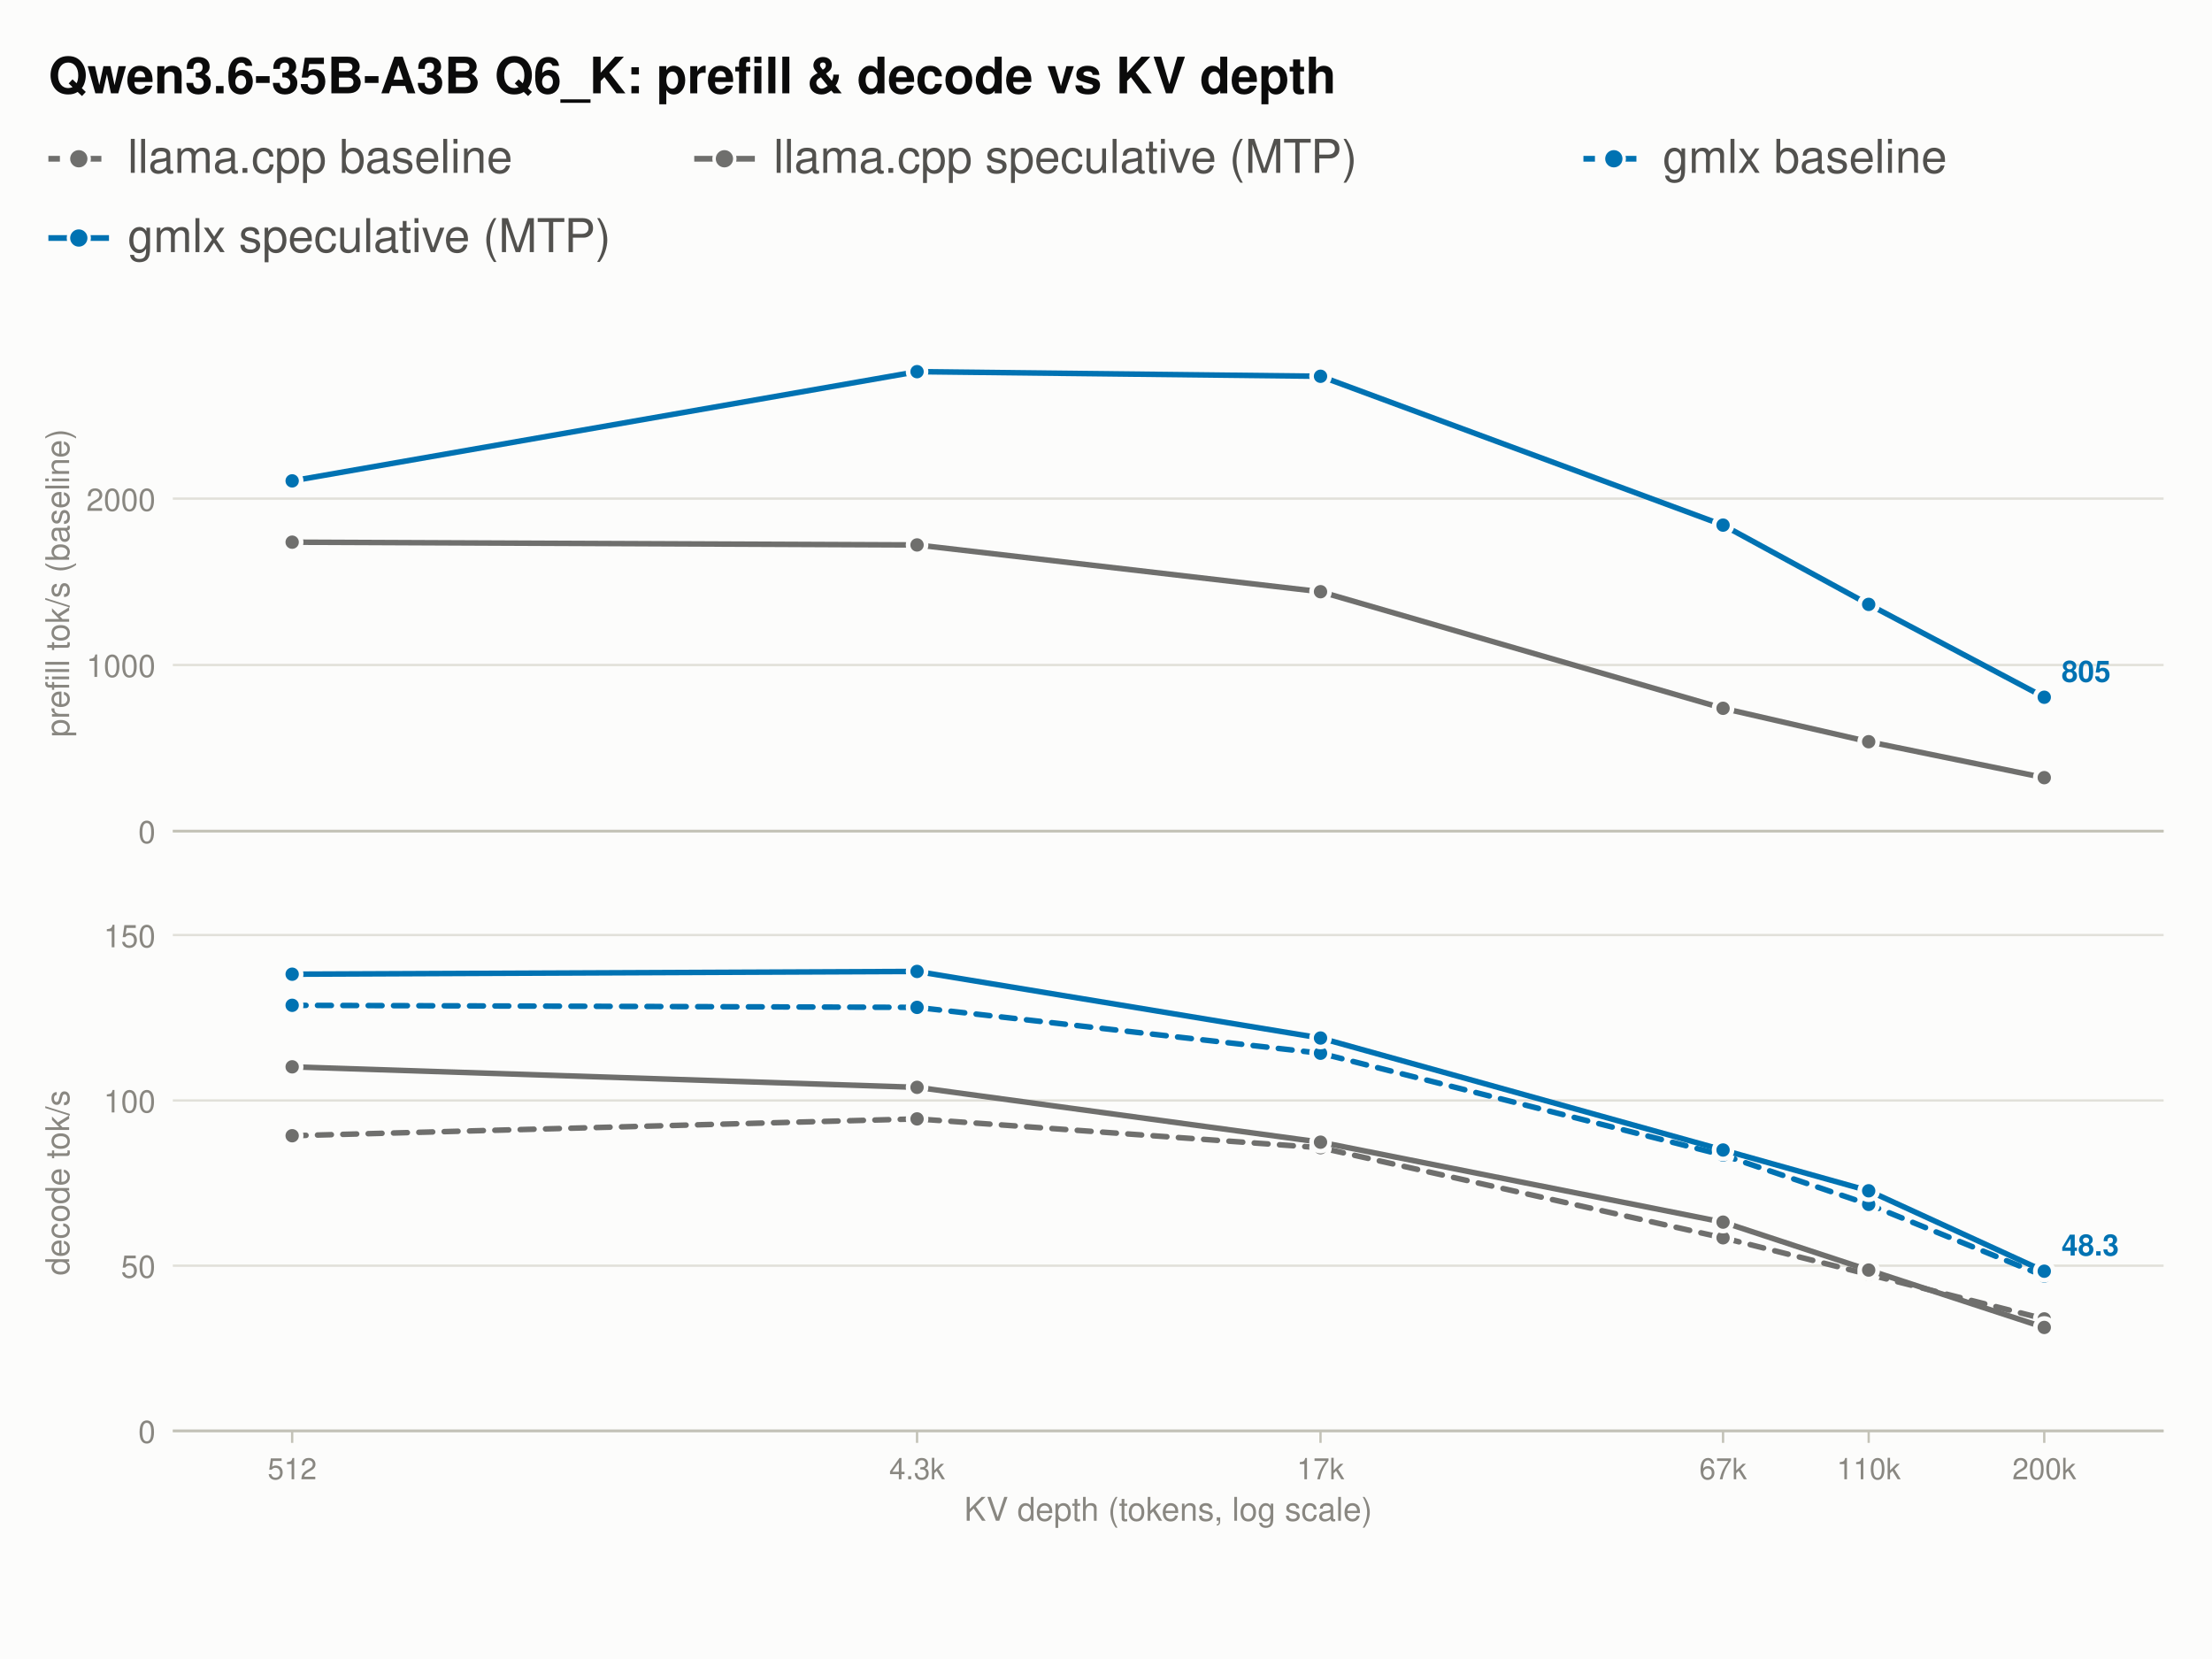
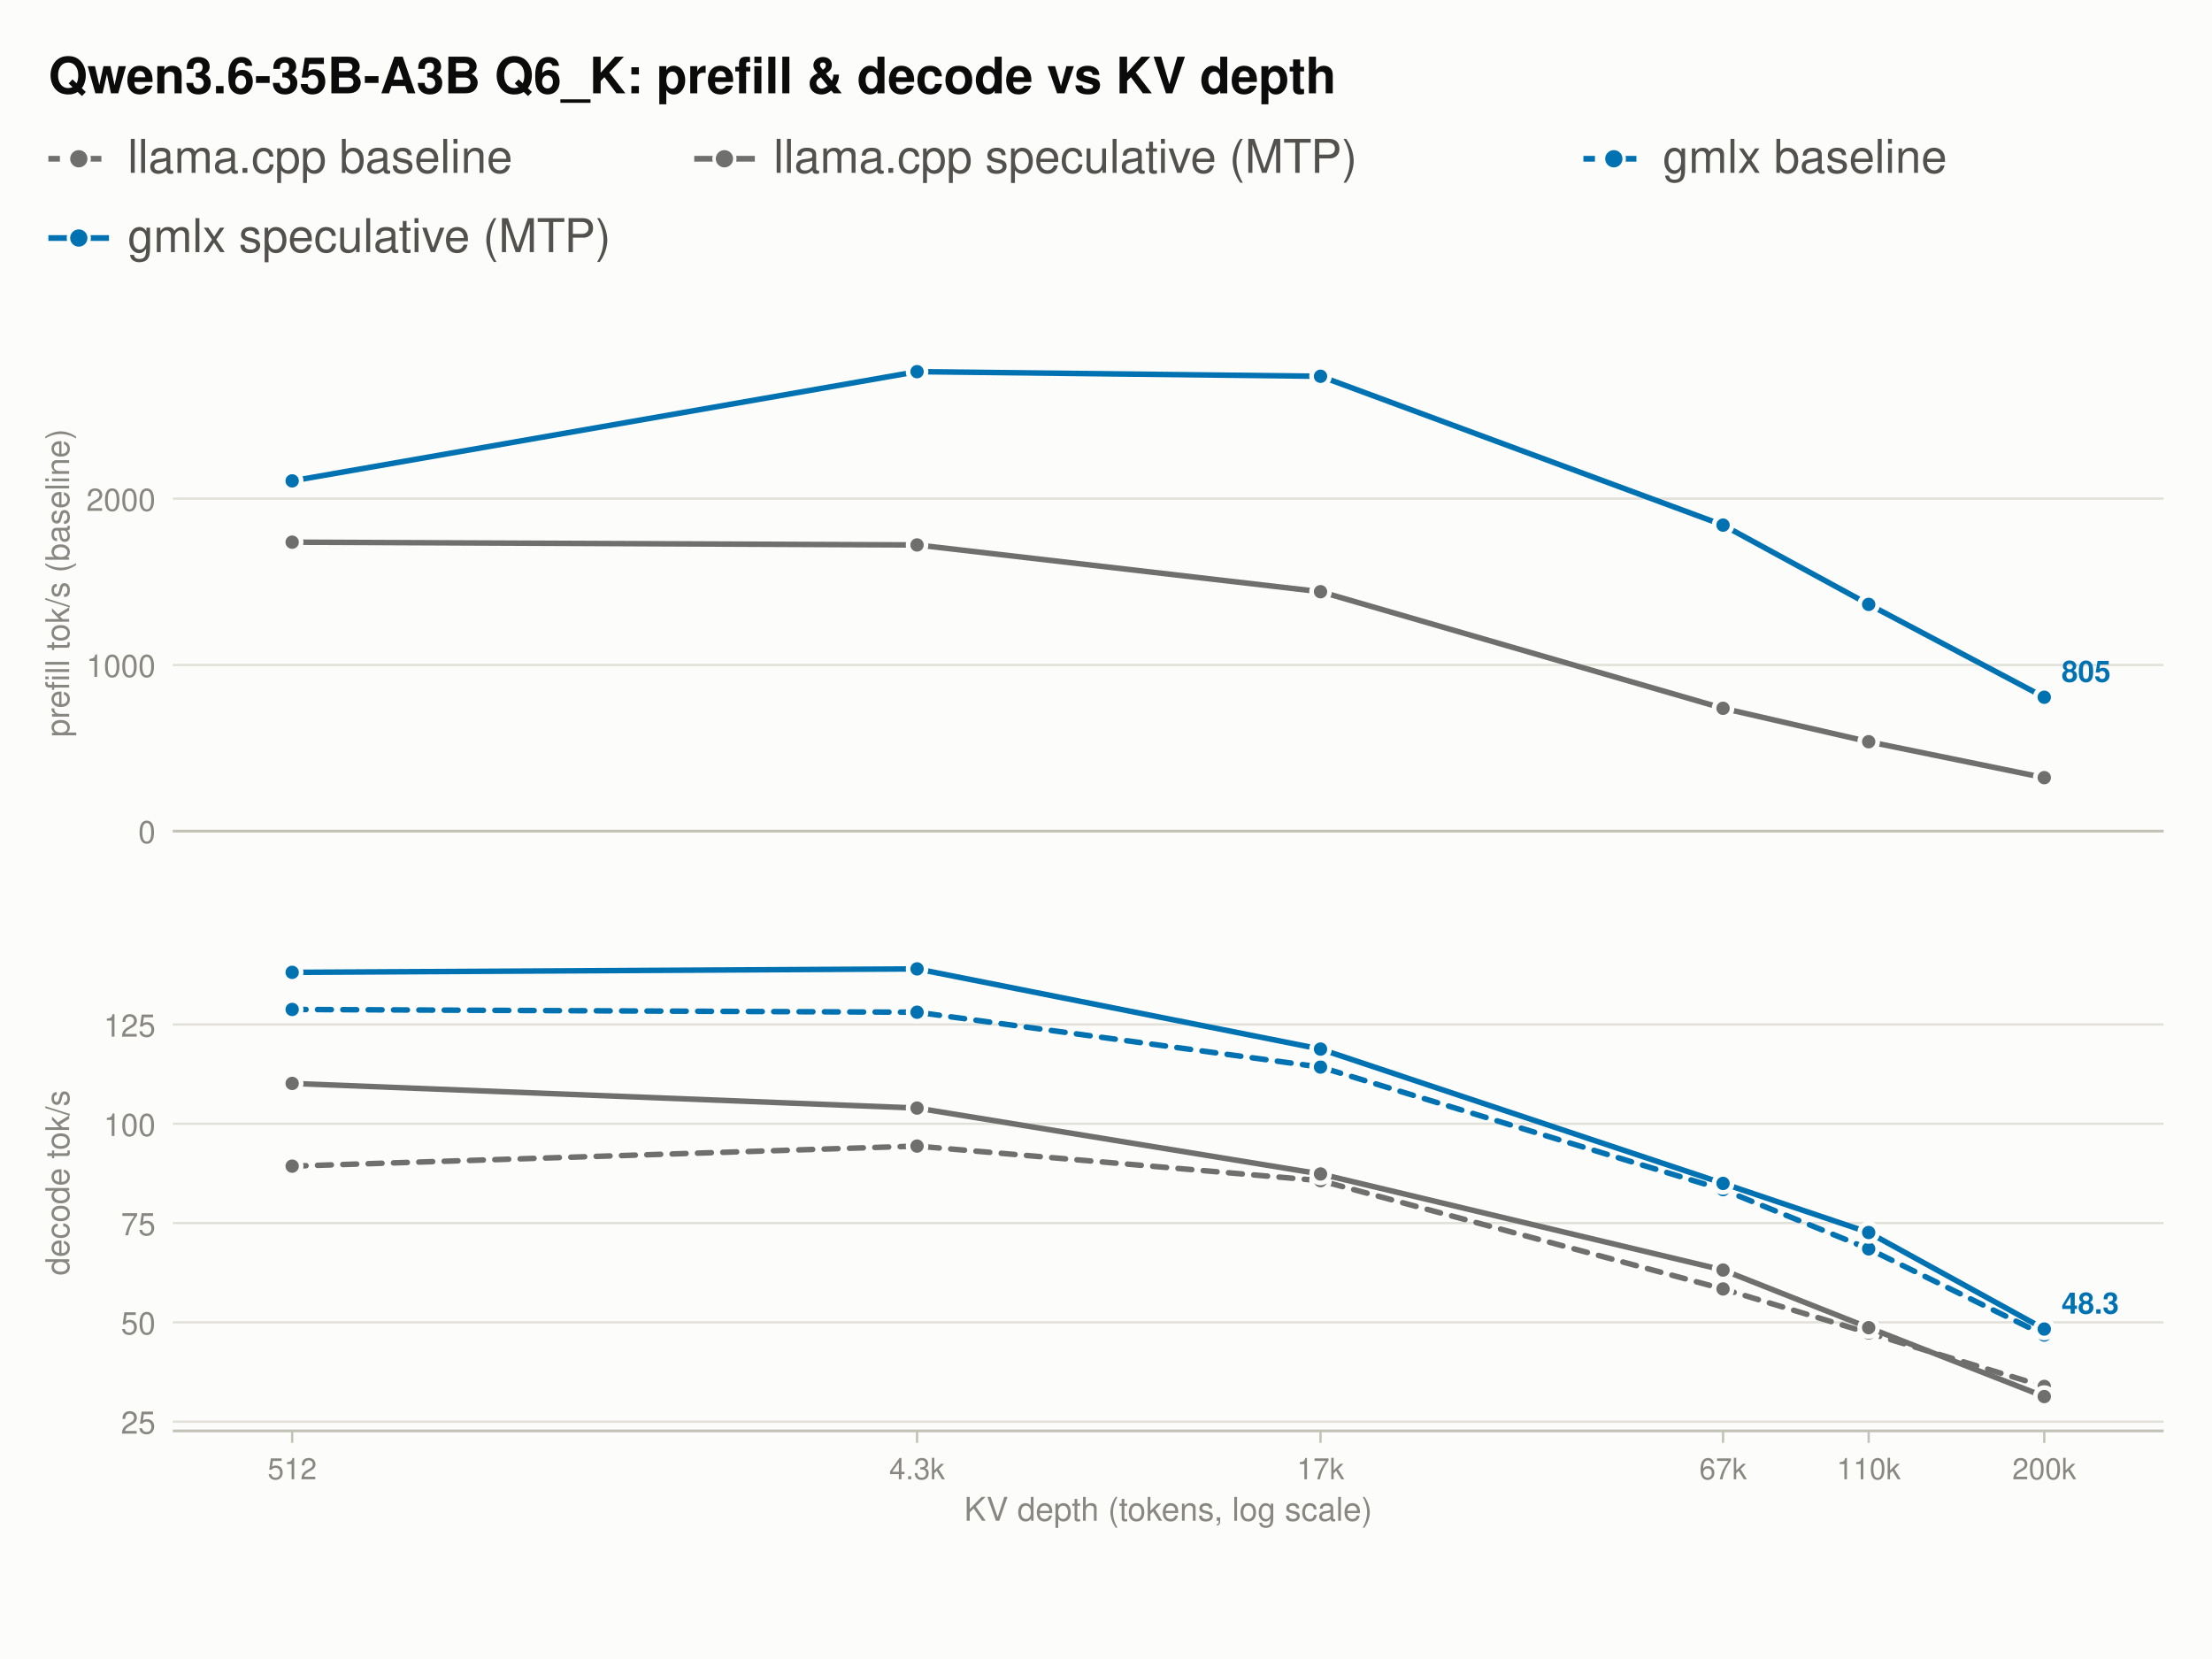
<svg xmlns="http://www.w3.org/2000/svg" width="960" height="720" viewBox="0 0 960 720" font-family="system-ui, -apple-system, 'Segoe UI', Helvetica, Arial, sans-serif">
  <rect x="0" y="0" width="960" height="720" fill="#fcfcfb" />
  <text x="21.0" y="40.5" font-size="21.8" fill="#0b0b0b" font-weight="600">Qwen3.6-35B-A3B Q6_K: prefill &amp; decode vs KV depth</text>
  <line x1="21.0" y1="68.9" x2="47.3" y2="68.9" stroke="#6f6f6d" stroke-width="2.5" stroke-dasharray="5,4" />
  <circle cx="34.2" cy="68.9" r="4.5" fill="#6f6f6d" stroke="#fcfcfb" stroke-width="1.5" />
  <text x="55.4" y="75.0" font-size="20.2" fill="#52514e">llama.cpp baseline</text>
  <line x1="301.3" y1="68.9" x2="327.6" y2="68.9" stroke="#6f6f6d" stroke-width="2.5" />
  <circle cx="314.4" cy="68.9" r="4.5" fill="#6f6f6d" stroke="#fcfcfb" stroke-width="1.5" />
  <text x="335.7" y="75.0" font-size="20.2" fill="#52514e">llama.cpp speculative (MTP)</text>
  <line x1="687.2" y1="68.9" x2="713.5" y2="68.9" stroke="#0072b2" stroke-width="2.5" stroke-dasharray="5,4" />
  <circle cx="700.4" cy="68.9" r="4.5" fill="#0072b2" stroke="#fcfcfb" stroke-width="1.5" />
  <text x="721.6" y="75.0" font-size="20.2" fill="#52514e">gmlx baseline</text>
  <line x1="21.0" y1="103.3" x2="47.3" y2="103.3" stroke="#0072b2" stroke-width="2.5" />
  <circle cx="34.2" cy="103.3" r="4.5" fill="#0072b2" stroke="#fcfcfb" stroke-width="1.5" />
  <text x="55.4" y="109.4" font-size="20.2" fill="#52514e">gmlx speculative (MTP)</text>
  <line x1="75.0" y1="360.7" x2="939.0" y2="360.7" stroke="#e1e0d9" stroke-width="1.0" />
  <text x="67.5" y="365.9" font-size="13.5" fill="#898781" text-anchor="end" style="font-variant-numeric: tabular-nums">0</text>
  <line x1="75.0" y1="288.6" x2="939.0" y2="288.6" stroke="#e1e0d9" stroke-width="1.0" />
  <text x="67.5" y="293.8" font-size="13.5" fill="#898781" text-anchor="end" style="font-variant-numeric: tabular-nums">1000</text>
  <line x1="75.0" y1="216.4" x2="939.0" y2="216.4" stroke="#e1e0d9" stroke-width="1.0" />
  <text x="67.5" y="221.7" font-size="13.5" fill="#898781" text-anchor="end" style="font-variant-numeric: tabular-nums">2000</text>
  <line x1="75.0" y1="360.7" x2="939.0" y2="360.7" stroke="#c3c2b7" stroke-width="1.2" />
  <line x1="126.8" y1="360.7" x2="126.8" y2="360.7" stroke="#c3c2b7" stroke-width="1.0" />
  <line x1="398.0" y1="360.7" x2="398.0" y2="360.7" stroke="#c3c2b7" stroke-width="1.0" />
  <line x1="573.1" y1="360.7" x2="573.1" y2="360.7" stroke="#c3c2b7" stroke-width="1.0" />
  <line x1="747.8" y1="360.7" x2="747.8" y2="360.7" stroke="#c3c2b7" stroke-width="1.0" />
  <line x1="811.0" y1="360.7" x2="811.0" y2="360.7" stroke="#c3c2b7" stroke-width="1.0" />
  <line x1="887.2" y1="360.7" x2="887.2" y2="360.7" stroke="#c3c2b7" stroke-width="1.0" />
  <path d="M126.8,235.3 L398.0,236.5 L573.1,256.8 L747.8,307.4 L811.0,321.9 L887.2,337.5" fill="none" stroke="#6f6f6d" stroke-width="2.4" stroke-linejoin="round" stroke-linecap="round" />
  <circle cx="126.8" cy="235.3" r="3.9" fill="#6f6f6d" stroke="#fcfcfb" stroke-width="2.0" />
  <circle cx="398.0" cy="236.5" r="3.9" fill="#6f6f6d" stroke="#fcfcfb" stroke-width="2.0" />
  <circle cx="573.1" cy="256.8" r="3.9" fill="#6f6f6d" stroke="#fcfcfb" stroke-width="2.0" />
  <circle cx="747.8" cy="307.4" r="3.9" fill="#6f6f6d" stroke="#fcfcfb" stroke-width="2.0" />
  <circle cx="811.0" cy="321.9" r="3.9" fill="#6f6f6d" stroke="#fcfcfb" stroke-width="2.0" />
  <circle cx="887.2" cy="337.5" r="3.9" fill="#6f6f6d" stroke="#fcfcfb" stroke-width="2.0" />
  <path d="M126.8,208.7 L398.0,161.3 L573.1,163.3 L747.8,227.9 L811.0,262.3 L887.2,302.6" fill="none" stroke="#0072b2" stroke-width="2.4" stroke-linejoin="round" stroke-linecap="round" />
  <circle cx="126.8" cy="208.7" r="3.9" fill="#0072b2" stroke="#fcfcfb" stroke-width="2.0" />
  <circle cx="398.0" cy="161.3" r="3.9" fill="#0072b2" stroke="#fcfcfb" stroke-width="2.0" />
  <circle cx="573.1" cy="163.3" r="3.9" fill="#0072b2" stroke="#fcfcfb" stroke-width="2.0" />
  <circle cx="747.8" cy="227.9" r="3.9" fill="#0072b2" stroke="#fcfcfb" stroke-width="2.0" />
  <circle cx="811.0" cy="262.3" r="3.9" fill="#0072b2" stroke="#fcfcfb" stroke-width="2.0" />
  <circle cx="887.2" cy="302.6" r="3.9" fill="#0072b2" stroke="#fcfcfb" stroke-width="2.0" />
  <text x="894.7" y="295.9" font-size="12.8" fill="#0072b2" font-weight="600" style="font-variant-numeric: tabular-nums">805</text>
  <text x="30.0" y="253.0" font-size="14.2" fill="#898781" text-anchor="middle" transform="rotate(-90.0 30.0 253.0)">prefill tok/s (baseline)</text>
-   <line x1="75.0" y1="621.0" x2="939.0" y2="621.0" stroke="#e1e0d9" stroke-width="1.0" />
-   <text x="67.5" y="626.2" font-size="13.5" fill="#898781" text-anchor="end" style="font-variant-numeric: tabular-nums">0</text>
-   <line x1="75.0" y1="549.3" x2="939.0" y2="549.3" stroke="#e1e0d9" stroke-width="1.0" />
-   <text x="67.5" y="554.5" font-size="13.5" fill="#898781" text-anchor="end" style="font-variant-numeric: tabular-nums">50</text>
-   <line x1="75.0" y1="477.6" x2="939.0" y2="477.6" stroke="#e1e0d9" stroke-width="1.0" />
-   <text x="67.5" y="482.8" font-size="13.5" fill="#898781" text-anchor="end" style="font-variant-numeric: tabular-nums">100</text>
-   <line x1="75.0" y1="405.8" x2="939.0" y2="405.8" stroke="#e1e0d9" stroke-width="1.0" />
-   <text x="67.5" y="411.1" font-size="13.5" fill="#898781" text-anchor="end" style="font-variant-numeric: tabular-nums">150</text>
+   <line x1="75.0" y1="617.0" x2="939.0" y2="617.0" stroke="#e1e0d9" stroke-width="1.0" />
+   <text x="67.5" y="622.2" font-size="13.5" fill="#898781" text-anchor="end" style="font-variant-numeric: tabular-nums">25</text>
+   <line x1="75.0" y1="573.9" x2="939.0" y2="573.9" stroke="#e1e0d9" stroke-width="1.0" />
+   <text x="67.5" y="579.1" font-size="13.5" fill="#898781" text-anchor="end" style="font-variant-numeric: tabular-nums">50</text>
+   <line x1="75.0" y1="530.8" x2="939.0" y2="530.8" stroke="#e1e0d9" stroke-width="1.0" />
+   <text x="67.5" y="536.1" font-size="13.5" fill="#898781" text-anchor="end" style="font-variant-numeric: tabular-nums">75</text>
+   <line x1="75.0" y1="487.7" x2="939.0" y2="487.7" stroke="#e1e0d9" stroke-width="1.0" />
+   <text x="67.5" y="493.0" font-size="13.5" fill="#898781" text-anchor="end" style="font-variant-numeric: tabular-nums">100</text>
+   <line x1="75.0" y1="444.6" x2="939.0" y2="444.6" stroke="#e1e0d9" stroke-width="1.0" />
+   <text x="67.5" y="449.9" font-size="13.5" fill="#898781" text-anchor="end" style="font-variant-numeric: tabular-nums">125</text>
  <line x1="75.0" y1="621.0" x2="939.0" y2="621.0" stroke="#c3c2b7" stroke-width="1.2" />
  <line x1="126.8" y1="621.0" x2="126.8" y2="626.2" stroke="#c3c2b7" stroke-width="1.0" />
  <text x="126.8" y="642.0" font-size="12.8" fill="#898781" text-anchor="middle" style="font-variant-numeric: tabular-nums">512</text>
  <line x1="398.0" y1="621.0" x2="398.0" y2="626.2" stroke="#c3c2b7" stroke-width="1.0" />
  <text x="398.0" y="642.0" font-size="12.8" fill="#898781" text-anchor="middle" style="font-variant-numeric: tabular-nums">4.3k</text>
  <line x1="573.1" y1="621.0" x2="573.1" y2="626.2" stroke="#c3c2b7" stroke-width="1.0" />
  <text x="573.1" y="642.0" font-size="12.8" fill="#898781" text-anchor="middle" style="font-variant-numeric: tabular-nums">17k</text>
  <line x1="747.8" y1="621.0" x2="747.8" y2="626.2" stroke="#c3c2b7" stroke-width="1.0" />
  <text x="747.8" y="642.0" font-size="12.8" fill="#898781" text-anchor="middle" style="font-variant-numeric: tabular-nums">67k</text>
  <line x1="811.0" y1="621.0" x2="811.0" y2="626.2" stroke="#c3c2b7" stroke-width="1.0" />
  <text x="811.0" y="642.0" font-size="12.8" fill="#898781" text-anchor="middle" style="font-variant-numeric: tabular-nums">110k</text>
  <line x1="887.2" y1="621.0" x2="887.2" y2="626.2" stroke="#c3c2b7" stroke-width="1.0" />
  <text x="887.2" y="642.0" font-size="12.8" fill="#898781" text-anchor="middle" style="font-variant-numeric: tabular-nums">200k</text>
-   <path d="M126.8,492.9 L398.0,485.6 L573.1,498.1 L747.8,537.2 L811.0,553.1 L887.2,572.4" fill="none" stroke="#6f6f6d" stroke-width="2.4" stroke-dasharray="6,5" stroke-linejoin="round" stroke-linecap="round" />
-   <circle cx="126.8" cy="492.9" r="3.9" fill="#6f6f6d" stroke="#fcfcfb" stroke-width="2.0" />
-   <circle cx="398.0" cy="485.6" r="3.9" fill="#6f6f6d" stroke="#fcfcfb" stroke-width="2.0" />
-   <circle cx="573.1" cy="498.1" r="3.9" fill="#6f6f6d" stroke="#fcfcfb" stroke-width="2.0" />
-   <circle cx="747.8" cy="537.2" r="3.9" fill="#6f6f6d" stroke="#fcfcfb" stroke-width="2.0" />
-   <circle cx="811.0" cy="553.1" r="3.9" fill="#6f6f6d" stroke="#fcfcfb" stroke-width="2.0" />
-   <circle cx="887.2" cy="572.4" r="3.9" fill="#6f6f6d" stroke="#fcfcfb" stroke-width="2.0" />
-   <path d="M126.8,463.0 L398.0,471.9 L573.1,495.7 L747.8,530.4 L811.0,551.2 L887.2,576.1" fill="none" stroke="#6f6f6d" stroke-width="2.4" stroke-linejoin="round" stroke-linecap="round" />
-   <circle cx="126.8" cy="463.0" r="3.9" fill="#6f6f6d" stroke="#fcfcfb" stroke-width="2.0" />
-   <circle cx="398.0" cy="471.9" r="3.9" fill="#6f6f6d" stroke="#fcfcfb" stroke-width="2.0" />
-   <circle cx="573.1" cy="495.7" r="3.9" fill="#6f6f6d" stroke="#fcfcfb" stroke-width="2.0" />
-   <circle cx="747.8" cy="530.4" r="3.9" fill="#6f6f6d" stroke="#fcfcfb" stroke-width="2.0" />
-   <circle cx="811.0" cy="551.2" r="3.9" fill="#6f6f6d" stroke="#fcfcfb" stroke-width="2.0" />
-   <circle cx="887.2" cy="576.1" r="3.9" fill="#6f6f6d" stroke="#fcfcfb" stroke-width="2.0" />
-   <path d="M126.8,436.3 L398.0,437.2 L573.1,457.1 L747.8,501.3 L811.0,522.7 L887.2,553.8" fill="none" stroke="#0072b2" stroke-width="2.4" stroke-dasharray="6,5" stroke-linejoin="round" stroke-linecap="round" />
-   <circle cx="126.8" cy="436.3" r="3.9" fill="#0072b2" stroke="#fcfcfb" stroke-width="2.0" />
-   <circle cx="398.0" cy="437.2" r="3.9" fill="#0072b2" stroke="#fcfcfb" stroke-width="2.0" />
-   <circle cx="573.1" cy="457.1" r="3.9" fill="#0072b2" stroke="#fcfcfb" stroke-width="2.0" />
-   <circle cx="747.8" cy="501.3" r="3.9" fill="#0072b2" stroke="#fcfcfb" stroke-width="2.0" />
-   <circle cx="811.0" cy="522.7" r="3.9" fill="#0072b2" stroke="#fcfcfb" stroke-width="2.0" />
-   <circle cx="887.2" cy="553.8" r="3.9" fill="#0072b2" stroke="#fcfcfb" stroke-width="2.0" />
-   <path d="M126.8,422.8 L398.0,421.6 L573.1,450.5 L747.8,499.1 L811.0,516.8 L887.2,551.7" fill="none" stroke="#0072b2" stroke-width="2.4" stroke-linejoin="round" stroke-linecap="round" />
-   <circle cx="126.8" cy="422.8" r="3.9" fill="#0072b2" stroke="#fcfcfb" stroke-width="2.0" />
-   <circle cx="398.0" cy="421.6" r="3.9" fill="#0072b2" stroke="#fcfcfb" stroke-width="2.0" />
-   <circle cx="573.1" cy="450.5" r="3.9" fill="#0072b2" stroke="#fcfcfb" stroke-width="2.0" />
-   <circle cx="747.8" cy="499.1" r="3.9" fill="#0072b2" stroke="#fcfcfb" stroke-width="2.0" />
-   <circle cx="811.0" cy="516.8" r="3.9" fill="#0072b2" stroke="#fcfcfb" stroke-width="2.0" />
-   <circle cx="887.2" cy="551.7" r="3.9" fill="#0072b2" stroke="#fcfcfb" stroke-width="2.0" />
-   <text x="894.7" y="544.9" font-size="12.8" fill="#0072b2" font-weight="600" style="font-variant-numeric: tabular-nums">48.3</text>
+   <path d="M126.8,506.1 L398.0,497.4 L573.1,512.4 L747.8,559.4 L811.0,578.5 L887.2,601.7" fill="none" stroke="#6f6f6d" stroke-width="2.4" stroke-dasharray="6,5" stroke-linejoin="round" stroke-linecap="round" />
+   <circle cx="126.8" cy="506.1" r="3.9" fill="#6f6f6d" stroke="#fcfcfb" stroke-width="2.0" />
+   <circle cx="398.0" cy="497.4" r="3.9" fill="#6f6f6d" stroke="#fcfcfb" stroke-width="2.0" />
+   <circle cx="573.1" cy="512.4" r="3.9" fill="#6f6f6d" stroke="#fcfcfb" stroke-width="2.0" />
+   <circle cx="747.8" cy="559.4" r="3.9" fill="#6f6f6d" stroke="#fcfcfb" stroke-width="2.0" />
+   <circle cx="811.0" cy="578.5" r="3.9" fill="#6f6f6d" stroke="#fcfcfb" stroke-width="2.0" />
+   <circle cx="887.2" cy="601.7" r="3.9" fill="#6f6f6d" stroke="#fcfcfb" stroke-width="2.0" />
+   <path d="M126.8,470.2 L398.0,480.9 L573.1,509.5 L747.8,551.2 L811.0,576.2 L887.2,606.1" fill="none" stroke="#6f6f6d" stroke-width="2.4" stroke-linejoin="round" stroke-linecap="round" />
+   <circle cx="126.8" cy="470.2" r="3.9" fill="#6f6f6d" stroke="#fcfcfb" stroke-width="2.0" />
+   <circle cx="398.0" cy="480.9" r="3.9" fill="#6f6f6d" stroke="#fcfcfb" stroke-width="2.0" />
+   <circle cx="573.1" cy="509.5" r="3.9" fill="#6f6f6d" stroke="#fcfcfb" stroke-width="2.0" />
+   <circle cx="747.8" cy="551.2" r="3.9" fill="#6f6f6d" stroke="#fcfcfb" stroke-width="2.0" />
+   <circle cx="811.0" cy="576.2" r="3.9" fill="#6f6f6d" stroke="#fcfcfb" stroke-width="2.0" />
+   <circle cx="887.2" cy="606.1" r="3.9" fill="#6f6f6d" stroke="#fcfcfb" stroke-width="2.0" />
+   <path d="M126.8,438.1 L398.0,439.3 L573.1,463.1 L747.8,516.3 L811.0,542.0 L887.2,579.4" fill="none" stroke="#0072b2" stroke-width="2.4" stroke-dasharray="6,5" stroke-linejoin="round" stroke-linecap="round" />
+   <circle cx="126.8" cy="438.1" r="3.9" fill="#0072b2" stroke="#fcfcfb" stroke-width="2.0" />
+   <circle cx="398.0" cy="439.3" r="3.9" fill="#0072b2" stroke="#fcfcfb" stroke-width="2.0" />
+   <circle cx="573.1" cy="463.1" r="3.9" fill="#0072b2" stroke="#fcfcfb" stroke-width="2.0" />
+   <circle cx="747.8" cy="516.3" r="3.9" fill="#0072b2" stroke="#fcfcfb" stroke-width="2.0" />
+   <circle cx="811.0" cy="542.0" r="3.9" fill="#0072b2" stroke="#fcfcfb" stroke-width="2.0" />
+   <circle cx="887.2" cy="579.4" r="3.9" fill="#0072b2" stroke="#fcfcfb" stroke-width="2.0" />
+   <path d="M126.8,422.0 L398.0,420.5 L573.1,455.3 L747.8,513.6 L811.0,534.9 L887.2,576.8" fill="none" stroke="#0072b2" stroke-width="2.4" stroke-linejoin="round" stroke-linecap="round" />
+   <circle cx="126.8" cy="422.0" r="3.9" fill="#0072b2" stroke="#fcfcfb" stroke-width="2.0" />
+   <circle cx="398.0" cy="420.5" r="3.9" fill="#0072b2" stroke="#fcfcfb" stroke-width="2.0" />
+   <circle cx="573.1" cy="455.3" r="3.9" fill="#0072b2" stroke="#fcfcfb" stroke-width="2.0" />
+   <circle cx="747.8" cy="513.6" r="3.9" fill="#0072b2" stroke="#fcfcfb" stroke-width="2.0" />
+   <circle cx="811.0" cy="534.9" r="3.9" fill="#0072b2" stroke="#fcfcfb" stroke-width="2.0" />
+   <circle cx="887.2" cy="576.8" r="3.9" fill="#0072b2" stroke="#fcfcfb" stroke-width="2.0" />
+   <text x="894.7" y="570.1" font-size="12.8" fill="#0072b2" font-weight="600" style="font-variant-numeric: tabular-nums">48.3</text>
  <text x="30.0" y="513.3" font-size="14.2" fill="#898781" text-anchor="middle" transform="rotate(-90.0 30.0 513.3)">decode tok/s</text>
  <text x="507.0" y="660.0" font-size="14.2" fill="#898781" text-anchor="middle">KV depth (tokens, log scale)</text>
</svg>
